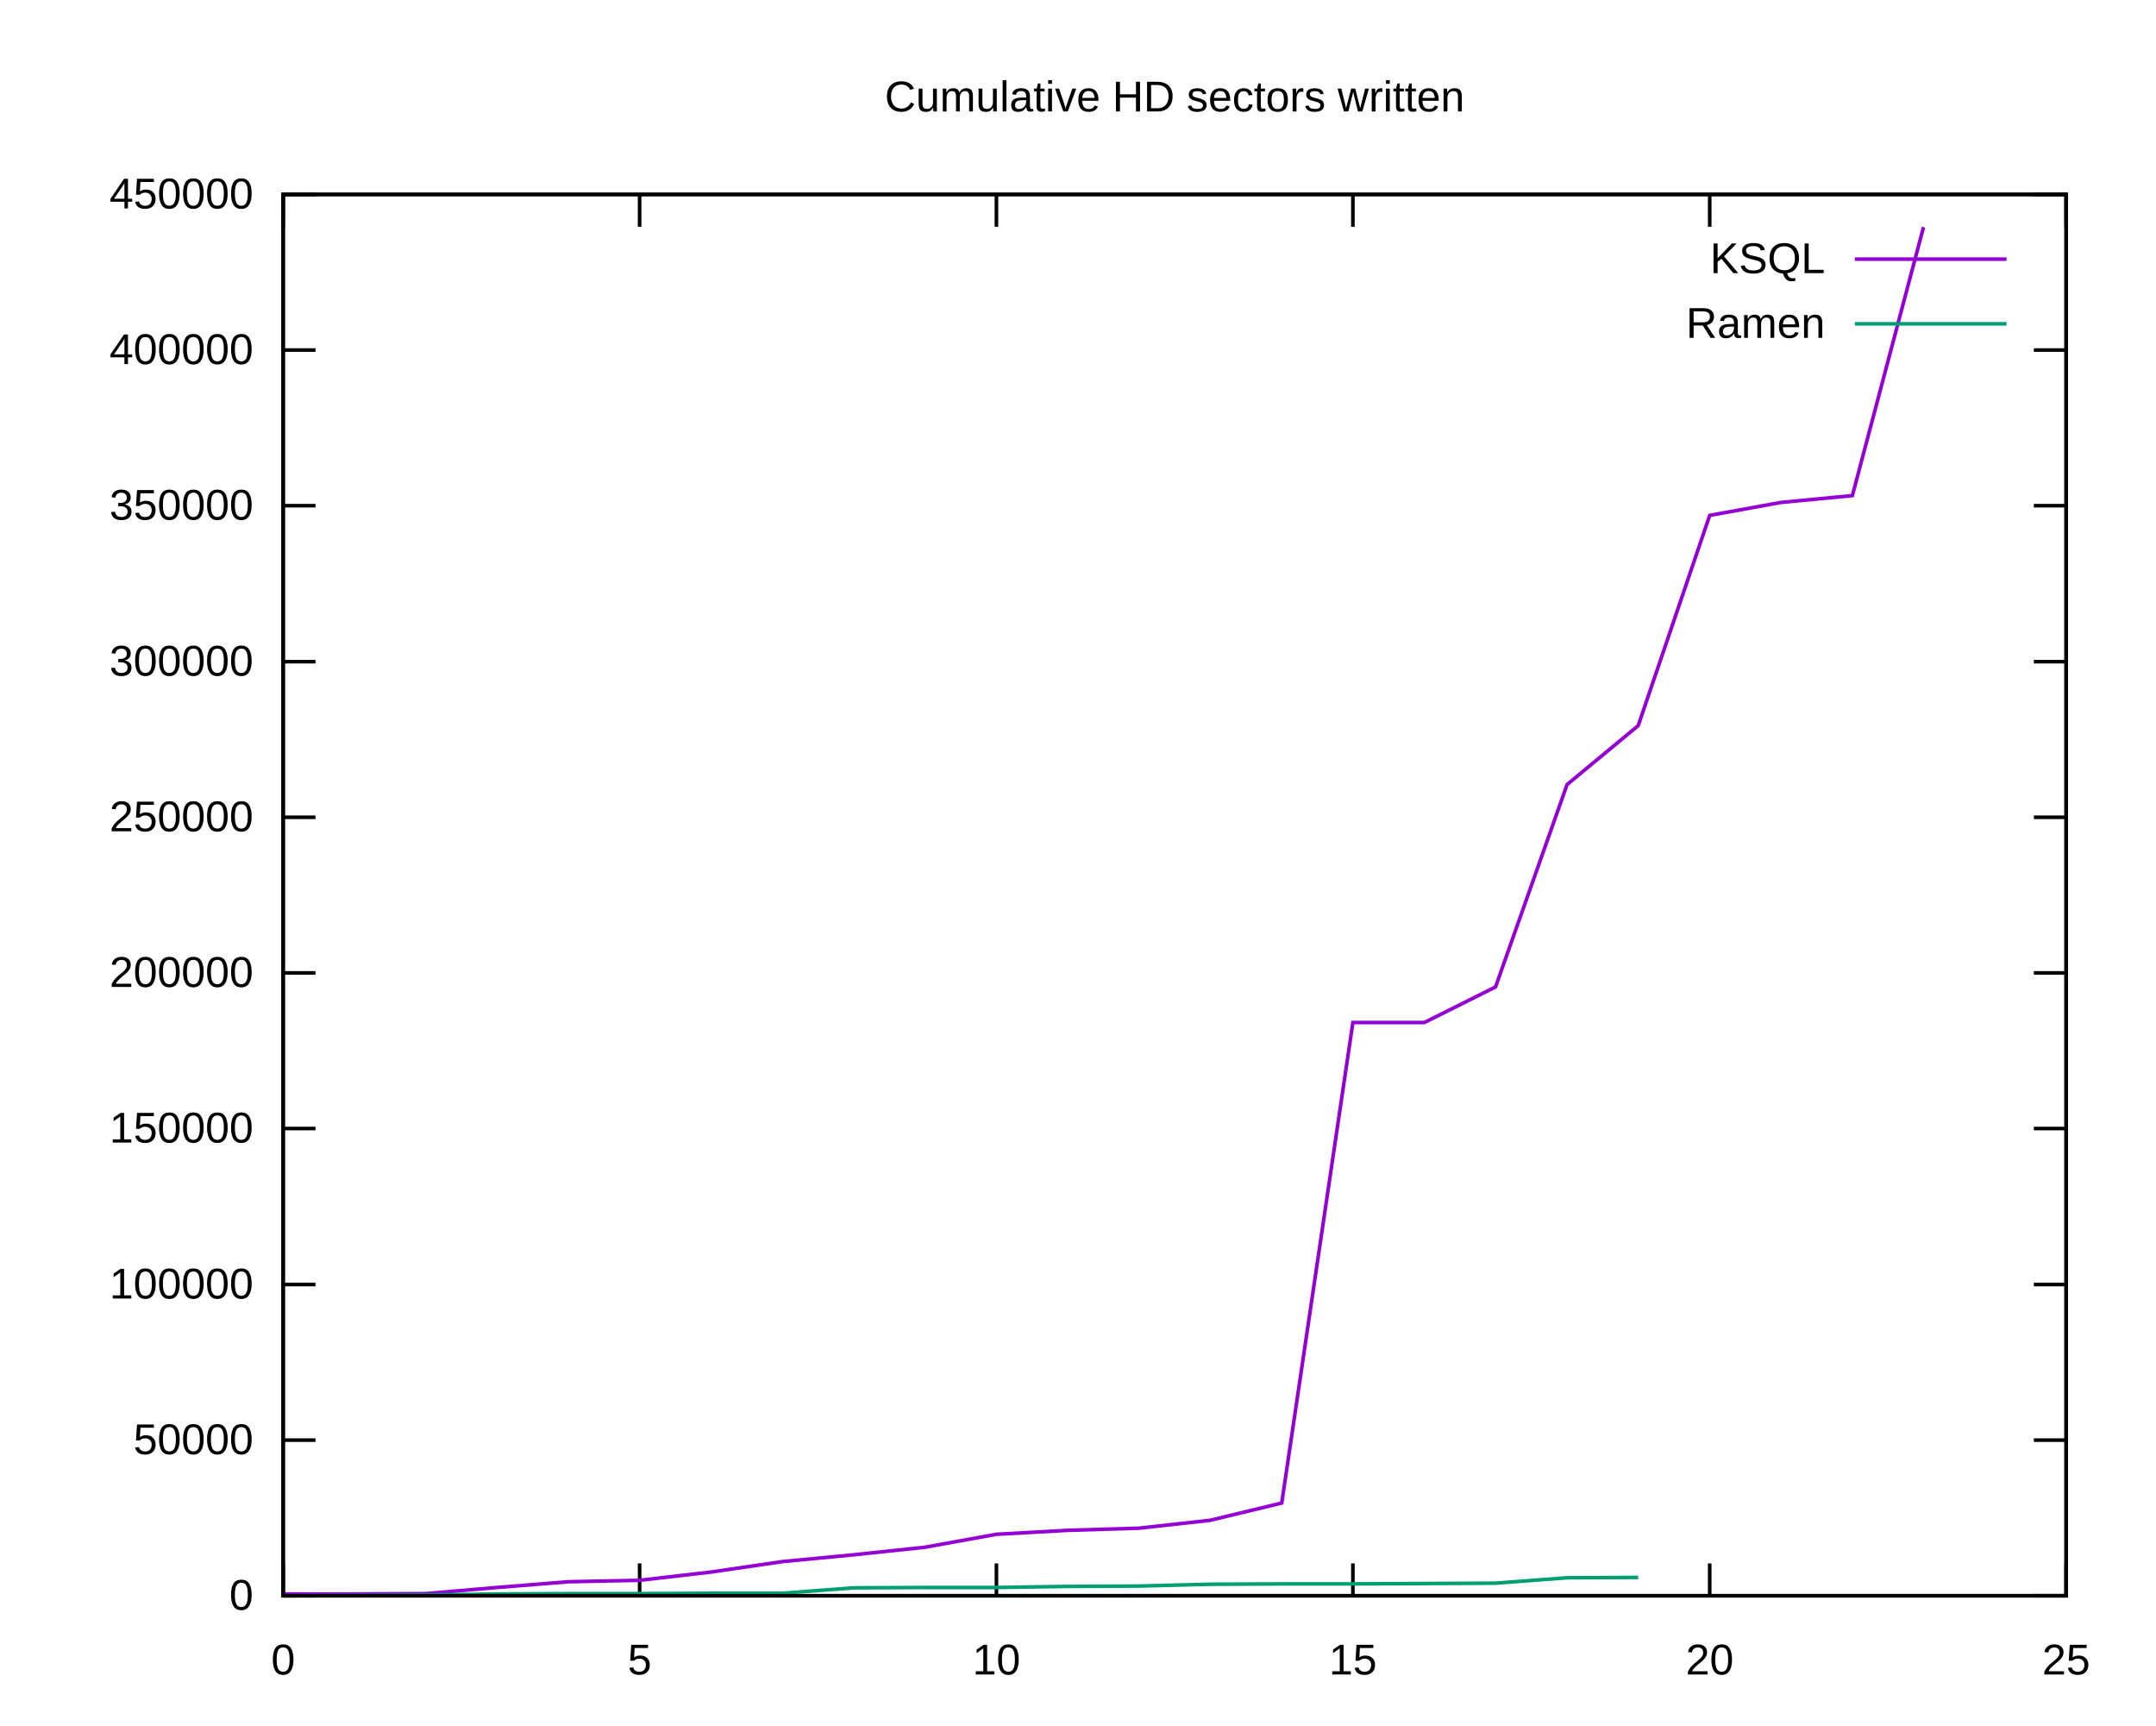
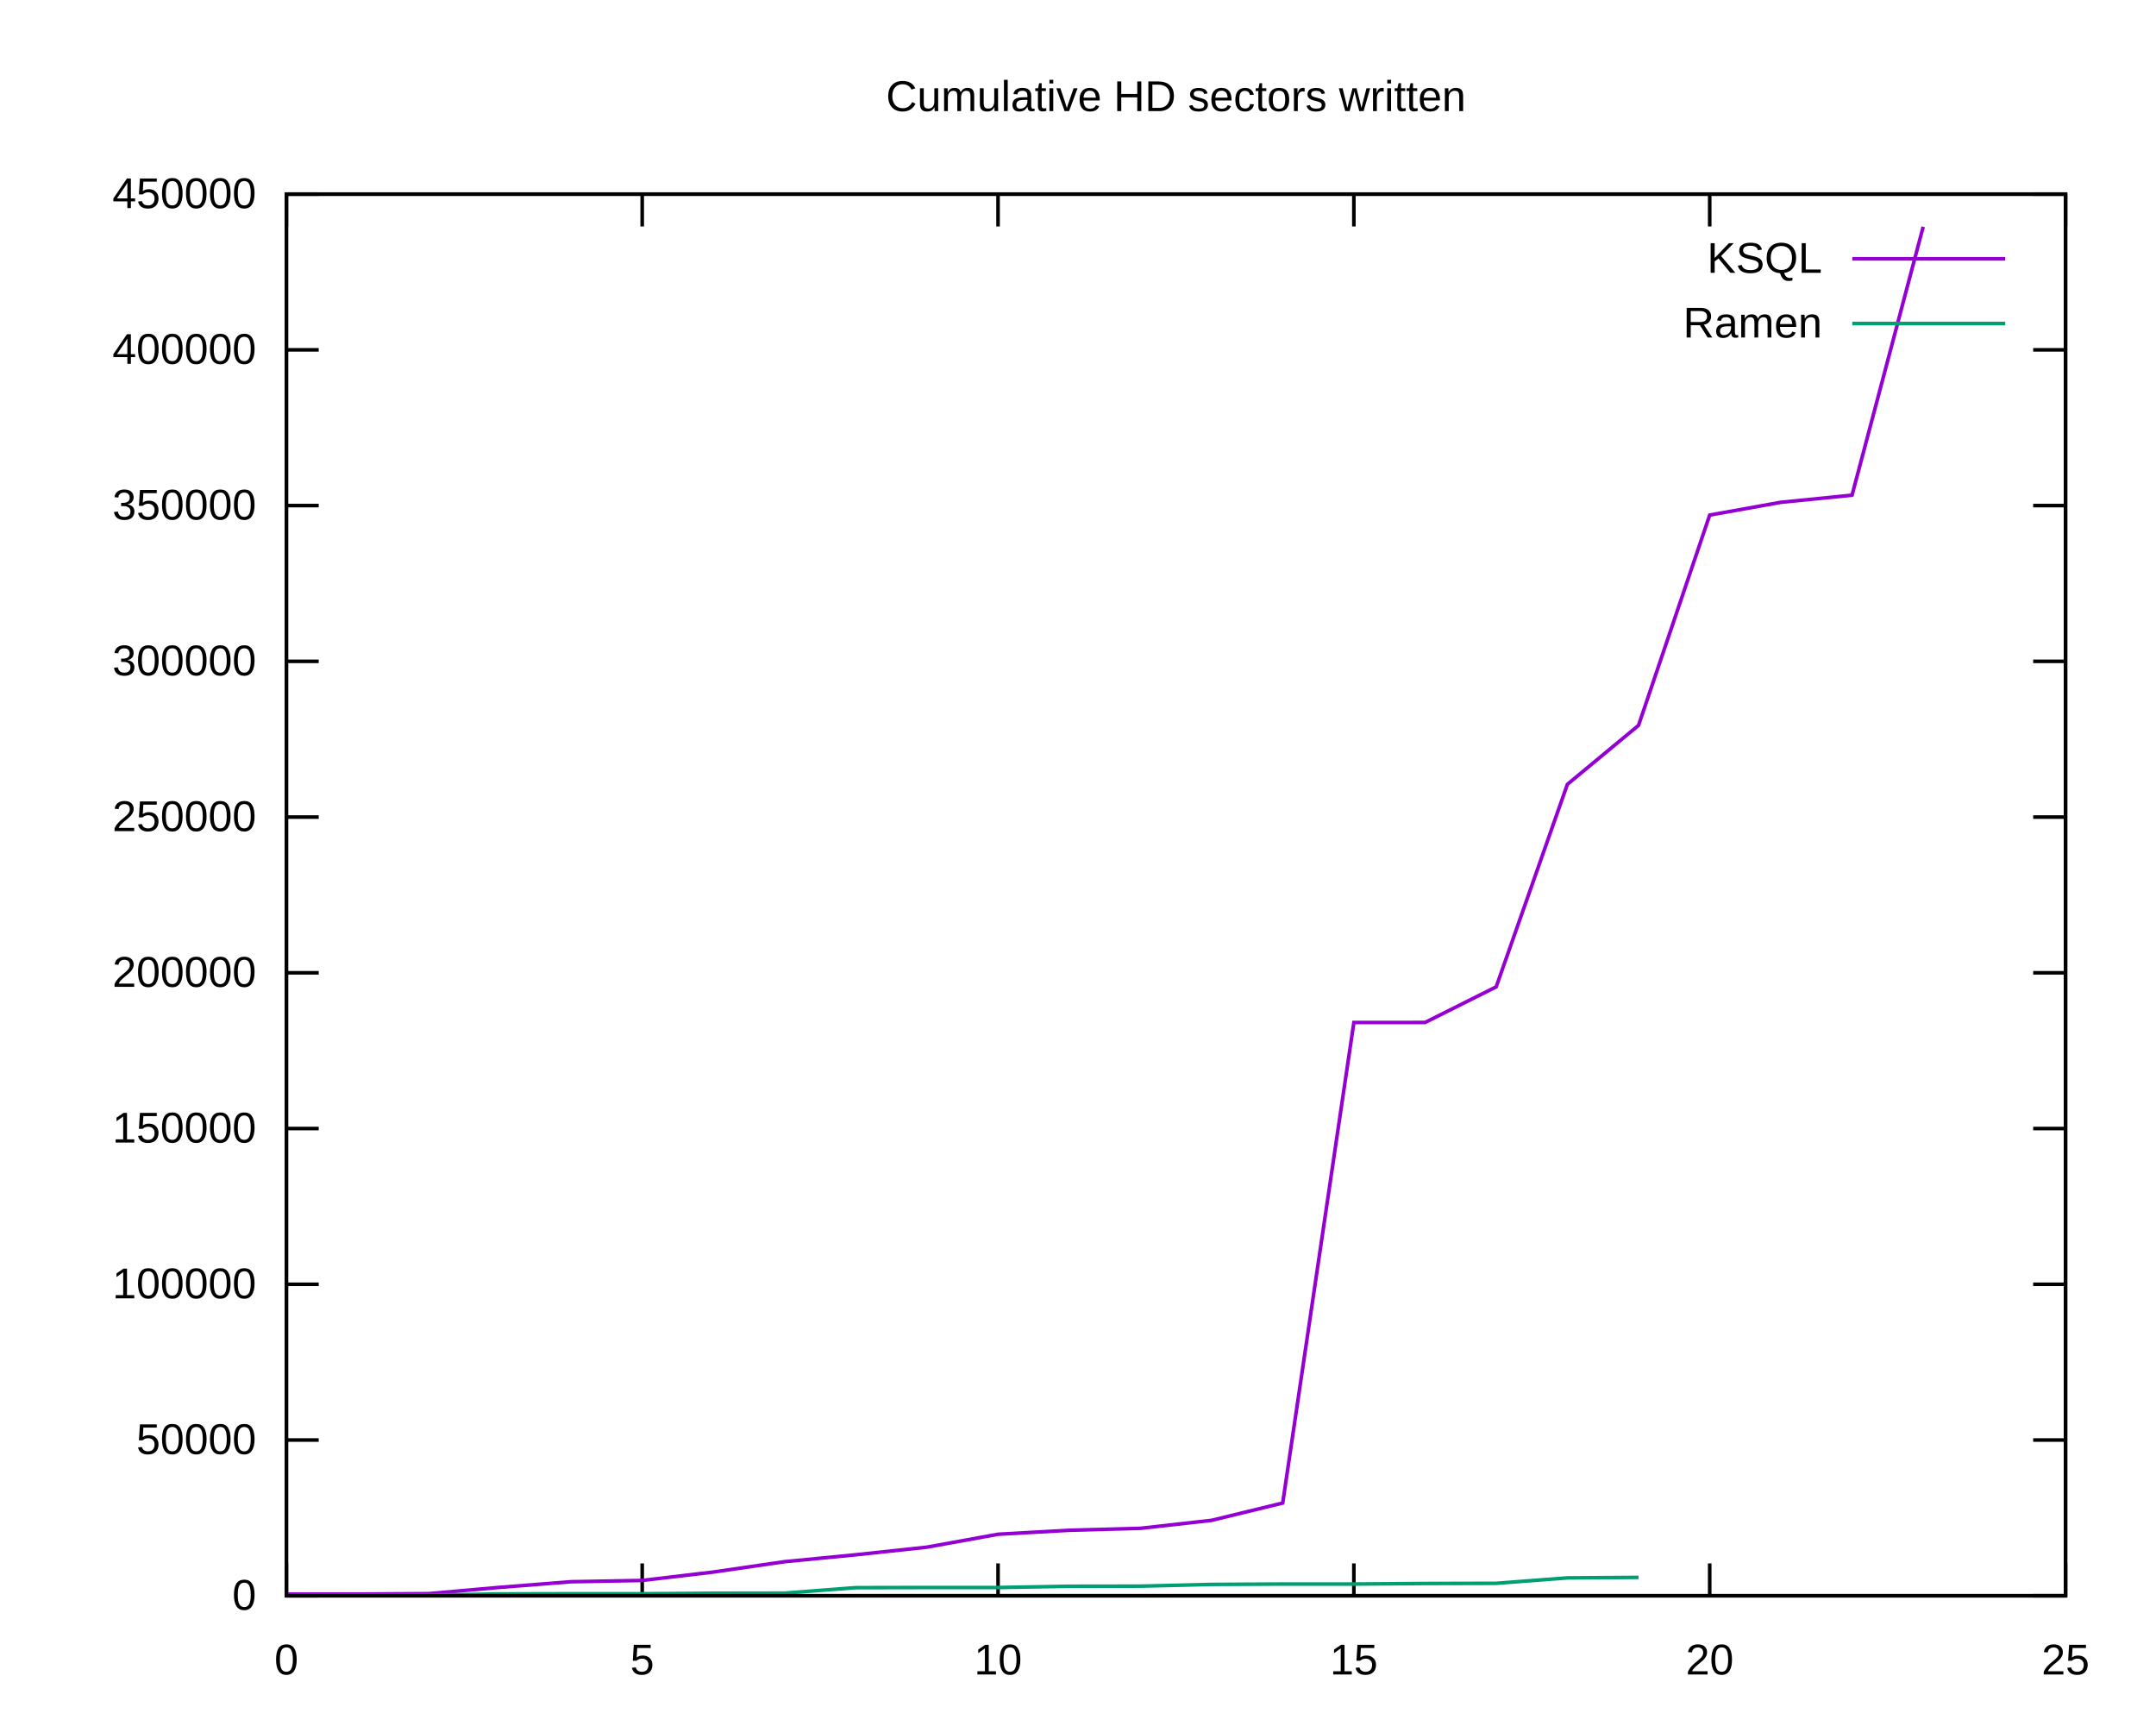
<svg xmlns="http://www.w3.org/2000/svg" xmlns:xlink="http://www.w3.org/1999/xlink" width="600" height="480" viewBox="0 0 600 480">
  <g id="gnuplot_canvas">
    <rect x="0" y="0" width="600" height="480" fill="none" />
    <defs>
      <circle id="gpDot" r="0.5" stroke-width="0.5" stroke="currentColor" />
      <path id="gpPt0" stroke-width="0.222" stroke="currentColor" d="M-1,0 h2 M0,-1 v2" />
      <path id="gpPt1" stroke-width="0.222" stroke="currentColor" d="M-1,-1 L1,1 M1,-1 L-1,1" />
      <path id="gpPt2" stroke-width="0.222" stroke="currentColor" d="M-1,0 L1,0 M0,-1 L0,1 M-1,-1 L1,1 M-1,1 L1,-1" />
      <rect id="gpPt3" stroke-width="0.222" stroke="currentColor" x="-1" y="-1" width="2" height="2" />
      <rect id="gpPt4" stroke-width="0.222" stroke="currentColor" fill="currentColor" x="-1" y="-1" width="2" height="2" />
      <circle id="gpPt5" stroke-width="0.222" stroke="currentColor" cx="0" cy="0" r="1" />
      <use xlink:href="#gpPt5" id="gpPt6" fill="currentColor" stroke="none" />
      <path id="gpPt7" stroke-width="0.222" stroke="currentColor" d="M0,-1.33 L-1.33,0.67 L1.33,0.67 z" />
      <use xlink:href="#gpPt7" id="gpPt8" fill="currentColor" stroke="none" />
      <use xlink:href="#gpPt7" id="gpPt9" stroke="currentColor" transform="rotate(180)" />
      <use xlink:href="#gpPt9" id="gpPt10" fill="currentColor" stroke="none" />
      <use xlink:href="#gpPt3" id="gpPt11" stroke="currentColor" transform="rotate(45)" />
      <use xlink:href="#gpPt11" id="gpPt12" fill="currentColor" stroke="none" />
      <path id="gpPt13" stroke-width="0.222" stroke="currentColor" d="M0,1.330 L1.265,0.411 L0.782,-1.067 L-0.782,-1.076 L-1.265,0.411 z" />
      <use xlink:href="#gpPt13" id="gpPt14" fill="currentColor" stroke="none" />
      <filter id="textbox" filterUnits="objectBoundingBox" x="0" y="0" height="1" width="1">
        <feFlood flood-color="white" flood-opacity="1" result="bgnd" />
        <feComposite in="SourceGraphic" in2="bgnd" operator="atop" />
      </filter>
      <filter id="greybox" filterUnits="objectBoundingBox" x="0" y="0" height="1" width="1">
        <feFlood flood-color="lightgrey" flood-opacity="1" result="grey" />
        <feComposite in="SourceGraphic" in2="grey" operator="atop" />
      </filter>
    </defs>
-     <g fill="none" color="white" stroke="black" stroke-width="1.00" stroke-linecap="butt" stroke-linejoin="miter">
- </g>
-     <g fill="none" color="black" stroke="currentColor" stroke-width="1.00" stroke-linecap="butt" stroke-linejoin="miter">
-       <path stroke="black" d="M78.8,444.0 L87.8,444.0 M575.0,444.0 L566.0,444.0  " />
-       <g transform="translate(70.5,447.9)" stroke="none" fill="black" font-family="Arial" font-size="12.00" text-anchor="end">
+     <g fill="none" color="white" stroke="currentColor" stroke-width="1.00" stroke-linecap="butt" stroke-linejoin="miter">
+ </g>
+     <g fill="none" color="black" stroke="currentColor" stroke-width="1.00" stroke-linecap="butt" stroke-linejoin="miter">
+       <path stroke="black" d="M79.70,444.00 L88.70,444.00 M574.82,444.00 L565.82,444.00  " />
+       <g transform="translate(71.31,447.90)" stroke="none" fill="black" font-family="Arial" font-size="12.00" text-anchor="end">
        <text>
          <tspan font-family="Arial"> 0</tspan>
        </text>
      </g>
    </g>
    <g fill="none" color="black" stroke="currentColor" stroke-width="1.00" stroke-linecap="butt" stroke-linejoin="miter">
-       <path stroke="black" d="M78.8,400.7 L87.8,400.7 M575.0,400.7 L566.0,400.7  " />
-       <g transform="translate(70.5,404.6)" stroke="none" fill="black" font-family="Arial" font-size="12.00" text-anchor="end">
+       <path stroke="black" d="M79.70,400.67 L88.70,400.67 M574.82,400.67 L565.82,400.67  " />
+       <g transform="translate(71.31,404.57)" stroke="none" fill="black" font-family="Arial" font-size="12.00" text-anchor="end">
        <text>
          <tspan font-family="Arial"> 50000</tspan>
        </text>
      </g>
    </g>
    <g fill="none" color="black" stroke="currentColor" stroke-width="1.00" stroke-linecap="butt" stroke-linejoin="miter">
-       <path stroke="black" d="M78.8,357.4 L87.8,357.4 M575.0,357.4 L566.0,357.4  " />
-       <g transform="translate(70.5,361.3)" stroke="none" fill="black" font-family="Arial" font-size="12.00" text-anchor="end">
+       <path stroke="black" d="M79.70,357.34 L88.70,357.34 M574.82,357.34 L565.82,357.34  " />
+       <g transform="translate(71.31,361.24)" stroke="none" fill="black" font-family="Arial" font-size="12.00" text-anchor="end">
        <text>
          <tspan font-family="Arial"> 100000</tspan>
        </text>
      </g>
    </g>
    <g fill="none" color="black" stroke="currentColor" stroke-width="1.00" stroke-linecap="butt" stroke-linejoin="miter">
-       <path stroke="black" d="M78.8,314.0 L87.8,314.0 M575.0,314.0 L566.0,314.0  " />
-       <g transform="translate(70.5,317.9)" stroke="none" fill="black" font-family="Arial" font-size="12.00" text-anchor="end">
+       <path stroke="black" d="M79.70,314.00 L88.70,314.00 M574.82,314.00 L565.82,314.00  " />
+       <g transform="translate(71.31,317.90)" stroke="none" fill="black" font-family="Arial" font-size="12.00" text-anchor="end">
        <text>
          <tspan font-family="Arial"> 150000</tspan>
        </text>
      </g>
    </g>
    <g fill="none" color="black" stroke="currentColor" stroke-width="1.00" stroke-linecap="butt" stroke-linejoin="miter">
-       <path stroke="black" d="M78.8,270.7 L87.8,270.7 M575.0,270.7 L566.0,270.7  " />
-       <g transform="translate(70.5,274.6)" stroke="none" fill="black" font-family="Arial" font-size="12.00" text-anchor="end">
+       <path stroke="black" d="M79.70,270.67 L88.70,270.67 M574.82,270.67 L565.82,270.67  " />
+       <g transform="translate(71.31,274.57)" stroke="none" fill="black" font-family="Arial" font-size="12.00" text-anchor="end">
        <text>
          <tspan font-family="Arial"> 200000</tspan>
        </text>
      </g>
    </g>
    <g fill="none" color="black" stroke="currentColor" stroke-width="1.00" stroke-linecap="butt" stroke-linejoin="miter">
-       <path stroke="black" d="M78.8,227.4 L87.8,227.4 M575.0,227.4 L566.0,227.4  " />
-       <g transform="translate(70.5,231.3)" stroke="none" fill="black" font-family="Arial" font-size="12.00" text-anchor="end">
+       <path stroke="black" d="M79.70,227.34 L88.70,227.34 M574.82,227.34 L565.82,227.34  " />
+       <g transform="translate(71.31,231.24)" stroke="none" fill="black" font-family="Arial" font-size="12.00" text-anchor="end">
        <text>
          <tspan font-family="Arial"> 250000</tspan>
        </text>
      </g>
    </g>
    <g fill="none" color="black" stroke="currentColor" stroke-width="1.00" stroke-linecap="butt" stroke-linejoin="miter">
-       <path stroke="black" d="M78.8,184.1 L87.8,184.1 M575.0,184.1 L566.0,184.1  " />
-       <g transform="translate(70.5,188.0)" stroke="none" fill="black" font-family="Arial" font-size="12.00" text-anchor="end">
+       <path stroke="black" d="M79.70,184.01 L88.70,184.01 M574.82,184.01 L565.82,184.01  " />
+       <g transform="translate(71.31,187.91)" stroke="none" fill="black" font-family="Arial" font-size="12.00" text-anchor="end">
        <text>
          <tspan font-family="Arial"> 300000</tspan>
        </text>
      </g>
    </g>
    <g fill="none" color="black" stroke="currentColor" stroke-width="1.00" stroke-linecap="butt" stroke-linejoin="miter">
-       <path stroke="black" d="M78.8,140.7 L87.8,140.7 M575.0,140.7 L566.0,140.7  " />
-       <g transform="translate(70.5,144.6)" stroke="none" fill="black" font-family="Arial" font-size="12.00" text-anchor="end">
+       <path stroke="black" d="M79.70,140.67 L88.70,140.67 M574.82,140.67 L565.82,140.67  " />
+       <g transform="translate(71.31,144.57)" stroke="none" fill="black" font-family="Arial" font-size="12.00" text-anchor="end">
        <text>
          <tspan font-family="Arial"> 350000</tspan>
        </text>
      </g>
    </g>
    <g fill="none" color="black" stroke="currentColor" stroke-width="1.00" stroke-linecap="butt" stroke-linejoin="miter">
-       <path stroke="black" d="M78.8,97.4 L87.8,97.4 M575.0,97.4 L566.0,97.4  " />
-       <g transform="translate(70.5,101.3)" stroke="none" fill="black" font-family="Arial" font-size="12.00" text-anchor="end">
+       <path stroke="black" d="M79.70,97.34 L88.70,97.34 M574.82,97.34 L565.82,97.34  " />
+       <g transform="translate(71.31,101.24)" stroke="none" fill="black" font-family="Arial" font-size="12.00" text-anchor="end">
        <text>
          <tspan font-family="Arial"> 400000</tspan>
        </text>
      </g>
    </g>
    <g fill="none" color="black" stroke="currentColor" stroke-width="1.00" stroke-linecap="butt" stroke-linejoin="miter">
-       <path stroke="black" d="M78.8,54.1 L87.8,54.1 M575.0,54.1 L566.0,54.1  " />
-       <g transform="translate(70.5,58.0)" stroke="none" fill="black" font-family="Arial" font-size="12.00" text-anchor="end">
+       <path stroke="black" d="M79.70,54.01 L88.70,54.01 M574.82,54.01 L565.82,54.01  " />
+       <g transform="translate(71.31,57.91)" stroke="none" fill="black" font-family="Arial" font-size="12.00" text-anchor="end">
        <text>
          <tspan font-family="Arial"> 450000</tspan>
        </text>
      </g>
    </g>
    <g fill="none" color="black" stroke="currentColor" stroke-width="1.00" stroke-linecap="butt" stroke-linejoin="miter">
-       <path stroke="black" d="M78.8,444.0 L78.8,435.0 M78.8,54.1 L78.8,63.1  " />
-       <g transform="translate(78.8,465.9)" stroke="none" fill="black" font-family="Arial" font-size="12.00" text-anchor="middle">
+       <path stroke="black" d="M79.70,444.00 L79.70,435.00 M79.70,54.01 L79.70,63.01  " />
+       <g transform="translate(79.70,465.90)" stroke="none" fill="black" font-family="Arial" font-size="12.00" text-anchor="middle">
        <text>
          <tspan font-family="Arial"> 0</tspan>
        </text>
      </g>
    </g>
    <g fill="none" color="black" stroke="currentColor" stroke-width="1.00" stroke-linecap="butt" stroke-linejoin="miter">
-       <path stroke="black" d="M178.0,444.0 L178.0,435.0 M178.0,54.1 L178.0,63.1  " />
-       <g transform="translate(178.0,465.9)" stroke="none" fill="black" font-family="Arial" font-size="12.00" text-anchor="middle">
+       <path stroke="black" d="M178.72,444.00 L178.72,435.00 M178.72,54.01 L178.72,63.01  " />
+       <g transform="translate(178.72,465.90)" stroke="none" fill="black" font-family="Arial" font-size="12.00" text-anchor="middle">
        <text>
          <tspan font-family="Arial"> 5</tspan>
        </text>
      </g>
    </g>
    <g fill="none" color="black" stroke="currentColor" stroke-width="1.00" stroke-linecap="butt" stroke-linejoin="miter">
-       <path stroke="black" d="M277.3,444.0 L277.3,435.0 M277.3,54.1 L277.3,63.1  " />
-       <g transform="translate(277.3,465.9)" stroke="none" fill="black" font-family="Arial" font-size="12.00" text-anchor="middle">
+       <path stroke="black" d="M277.75,444.00 L277.75,435.00 M277.75,54.01 L277.75,63.01  " />
+       <g transform="translate(277.75,465.90)" stroke="none" fill="black" font-family="Arial" font-size="12.00" text-anchor="middle">
        <text>
          <tspan font-family="Arial"> 10</tspan>
        </text>
      </g>
    </g>
    <g fill="none" color="black" stroke="currentColor" stroke-width="1.00" stroke-linecap="butt" stroke-linejoin="miter">
-       <path stroke="black" d="M376.5,444.0 L376.5,435.0 M376.5,54.1 L376.5,63.1  " />
-       <g transform="translate(376.5,465.9)" stroke="none" fill="black" font-family="Arial" font-size="12.00" text-anchor="middle">
+       <path stroke="black" d="M376.77,444.00 L376.77,435.00 M376.77,54.01 L376.77,63.01  " />
+       <g transform="translate(376.77,465.90)" stroke="none" fill="black" font-family="Arial" font-size="12.00" text-anchor="middle">
        <text>
          <tspan font-family="Arial"> 15</tspan>
        </text>
      </g>
    </g>
    <g fill="none" color="black" stroke="currentColor" stroke-width="1.00" stroke-linecap="butt" stroke-linejoin="miter">
-       <path stroke="black" d="M475.8,444.0 L475.8,435.0 M475.8,54.1 L475.8,63.1  " />
-       <g transform="translate(475.8,465.9)" stroke="none" fill="black" font-family="Arial" font-size="12.00" text-anchor="middle">
+       <path stroke="black" d="M475.80,444.00 L475.80,435.00 M475.80,54.01 L475.80,63.01  " />
+       <g transform="translate(475.80,465.90)" stroke="none" fill="black" font-family="Arial" font-size="12.00" text-anchor="middle">
        <text>
          <tspan font-family="Arial"> 20</tspan>
        </text>
      </g>
    </g>
    <g fill="none" color="black" stroke="currentColor" stroke-width="1.00" stroke-linecap="butt" stroke-linejoin="miter">
-       <path stroke="black" d="M575.0,444.0 L575.0,435.0 M575.0,54.1 L575.0,63.1  " />
-       <g transform="translate(575.0,465.9)" stroke="none" fill="black" font-family="Arial" font-size="12.00" text-anchor="middle">
+       <path stroke="black" d="M574.82,444.00 L574.82,435.00 M574.82,54.01 L574.82,63.01  " />
+       <g transform="translate(574.82,465.90)" stroke="none" fill="black" font-family="Arial" font-size="12.00" text-anchor="middle">
        <text>
          <tspan font-family="Arial"> 25</tspan>
        </text>
      </g>
    </g>
    <g fill="none" color="black" stroke="currentColor" stroke-width="1.00" stroke-linecap="butt" stroke-linejoin="miter">
</g>
    <g fill="none" color="black" stroke="currentColor" stroke-width="1.00" stroke-linecap="butt" stroke-linejoin="miter">
-       <path stroke="black" d="M78.8,54.1 L78.8,444.0 L575.0,444.0 L575.0,54.1 L78.8,54.1 Z  " />
-     </g>
-     <g fill="none" color="black" stroke="currentColor" stroke-width="1.00" stroke-linecap="butt" stroke-linejoin="miter">
-       <g transform="translate(326.9,31.0)" stroke="none" fill="black" font-family="Arial" font-size="12.00" text-anchor="middle">
-         <text>
-           <tspan font-family="Arial">Cumulative HD sectors written</tspan>
-         </text>
-       </g>
-     </g>
+       <path stroke="black" d="M79.70,54.01 L79.70,444.00 L574.82,444.00 L574.82,54.01 L79.70,54.01 Z  " />
+     </g>
+     <g fill="none" color="black" stroke="currentColor" stroke-width="1.00" stroke-linecap="butt" stroke-linejoin="miter">
+ </g>
    <g id="gnuplot_plot_1">
      <g fill="none" color="black" stroke="currentColor" stroke-width="1.00" stroke-linecap="butt" stroke-linejoin="miter">
-         <g transform="translate(507.9,76.0)" stroke="none" fill="black" font-family="Arial" font-size="12.00" text-anchor="end">
+         <g transform="translate(507.09,75.91)" stroke="none" fill="black" font-family="Arial" font-size="12.00" text-anchor="end">
          <text>
            <tspan font-family="Arial">KSQL</tspan>
          </text>
        </g>
      </g>
      <g fill="none" color="black" stroke="currentColor" stroke-width="1.00" stroke-linecap="butt" stroke-linejoin="miter">
-         <path stroke="rgb(148,   0, 211)" d="M516.2,72.1 L558.4,72.1 M78.8,443.5 L98.6,443.5 L118.5,443.4 L138.3,441.7 L158.2,440.1 L178.0,439.7   L197.9,437.4 L217.7,434.5 L237.6,432.6 L257.4,430.5 L277.3,426.9 L297.1,425.8 L317.0,425.2 L336.8,423.0   L356.7,418.2 L376.5,284.5 L396.4,284.5 L416.2,274.6 L436.1,218.3 L455.9,201.9 L475.8,143.4 L495.6,139.8   L515.5,137.9 L535.3,63.2  " />
+         <path stroke="rgb(148,   0, 211)" d="M515.48,72.01 L558.04,72.01 M79.70,443.53 L99.50,443.53 L119.31,443.41 L139.11,441.66 L158.92,440.10 L178.72,439.74   L198.53,437.40 L218.33,434.52 L238.14,432.60 L257.94,430.48 L277.75,426.89 L297.55,425.78 L317.36,425.24 L337.16,423.02   L356.97,418.20 L376.77,284.50 L396.58,284.49 L416.38,274.58 L436.19,218.23 L455.99,201.83 L475.80,143.31 L495.60,139.76   L515.41,137.78 L535.21,63.10  " />
      </g>
    </g>
    <g id="gnuplot_plot_2">
      <g fill="none" color="black" stroke="currentColor" stroke-width="1.00" stroke-linecap="butt" stroke-linejoin="miter">
-         <g transform="translate(507.9,94.0)" stroke="none" fill="black" font-family="Arial" font-size="12.00" text-anchor="end">
+         <g transform="translate(507.09,93.91)" stroke="none" fill="black" font-family="Arial" font-size="12.00" text-anchor="end">
          <text>
            <tspan font-family="Arial">Ramen</tspan>
          </text>
        </g>
      </g>
      <g fill="none" color="black" stroke="currentColor" stroke-width="1.00" stroke-linecap="butt" stroke-linejoin="miter">
-         <path stroke="rgb(  0, 158, 115)" d="M516.2,90.1 L558.4,90.1 M78.8,444.0 L98.6,443.9 L118.5,443.8 L138.3,443.5 L158.2,443.4 L178.0,443.4   L197.9,443.3 L217.7,443.3 L237.6,441.8 L257.4,441.7 L277.3,441.7 L297.1,441.4 L317.0,441.3 L336.8,440.8   L356.7,440.7 L376.5,440.7 L396.4,440.6 L416.2,440.5 L436.1,439.0 L455.9,438.9  " />
+         <path stroke="rgb(  0, 158, 115)" d="M515.48,90.01 L558.04,90.01 M79.70,443.97 L99.50,443.86 L119.31,443.85 L139.11,443.49 L158.92,443.44 L178.72,443.44   L198.53,443.30 L218.33,443.27 L238.14,441.75 L257.94,441.71 L277.75,441.71 L297.55,441.36 L317.36,441.33 L337.16,440.85   L356.97,440.74 L376.77,440.74 L396.58,440.59 L416.38,440.54 L436.19,439.03 L455.99,438.89  " />
      </g>
    </g>
    <g fill="none" color="white" stroke="rgb(  0, 158, 115)" stroke-width="2.00" stroke-linecap="butt" stroke-linejoin="miter">
</g>
    <g fill="none" color="black" stroke="currentColor" stroke-width="2.00" stroke-linecap="butt" stroke-linejoin="miter">
</g>
    <g fill="none" color="black" stroke="black" stroke-width="1.00" stroke-linecap="butt" stroke-linejoin="miter">
</g>
    <g fill="none" color="black" stroke="currentColor" stroke-width="1.00" stroke-linecap="butt" stroke-linejoin="miter">
-       <path stroke="black" d="M78.8,54.1 L78.8,444.0 L575.0,444.0 L575.0,54.1 L78.8,54.1 Z  " />
+       <path stroke="black" d="M79.70,54.01 L79.70,444.00 L574.82,444.00 L574.82,54.01 L79.70,54.01 Z  " />
+     </g>
+     <g fill="none" color="black" stroke="currentColor" stroke-width="1.00" stroke-linecap="butt" stroke-linejoin="miter">
+       <g transform="translate(327.26,30.91)" stroke="none" fill="black" font-family="Arial" font-size="12.00" text-anchor="middle">
+         <text>
+           <tspan font-family="Arial">Cumulative HD sectors written</tspan>
+         </text>
+       </g>
    </g>
    <g fill="none" color="black" stroke="currentColor" stroke-width="1.00" stroke-linecap="butt" stroke-linejoin="miter">
</g>
  </g>
</svg>
